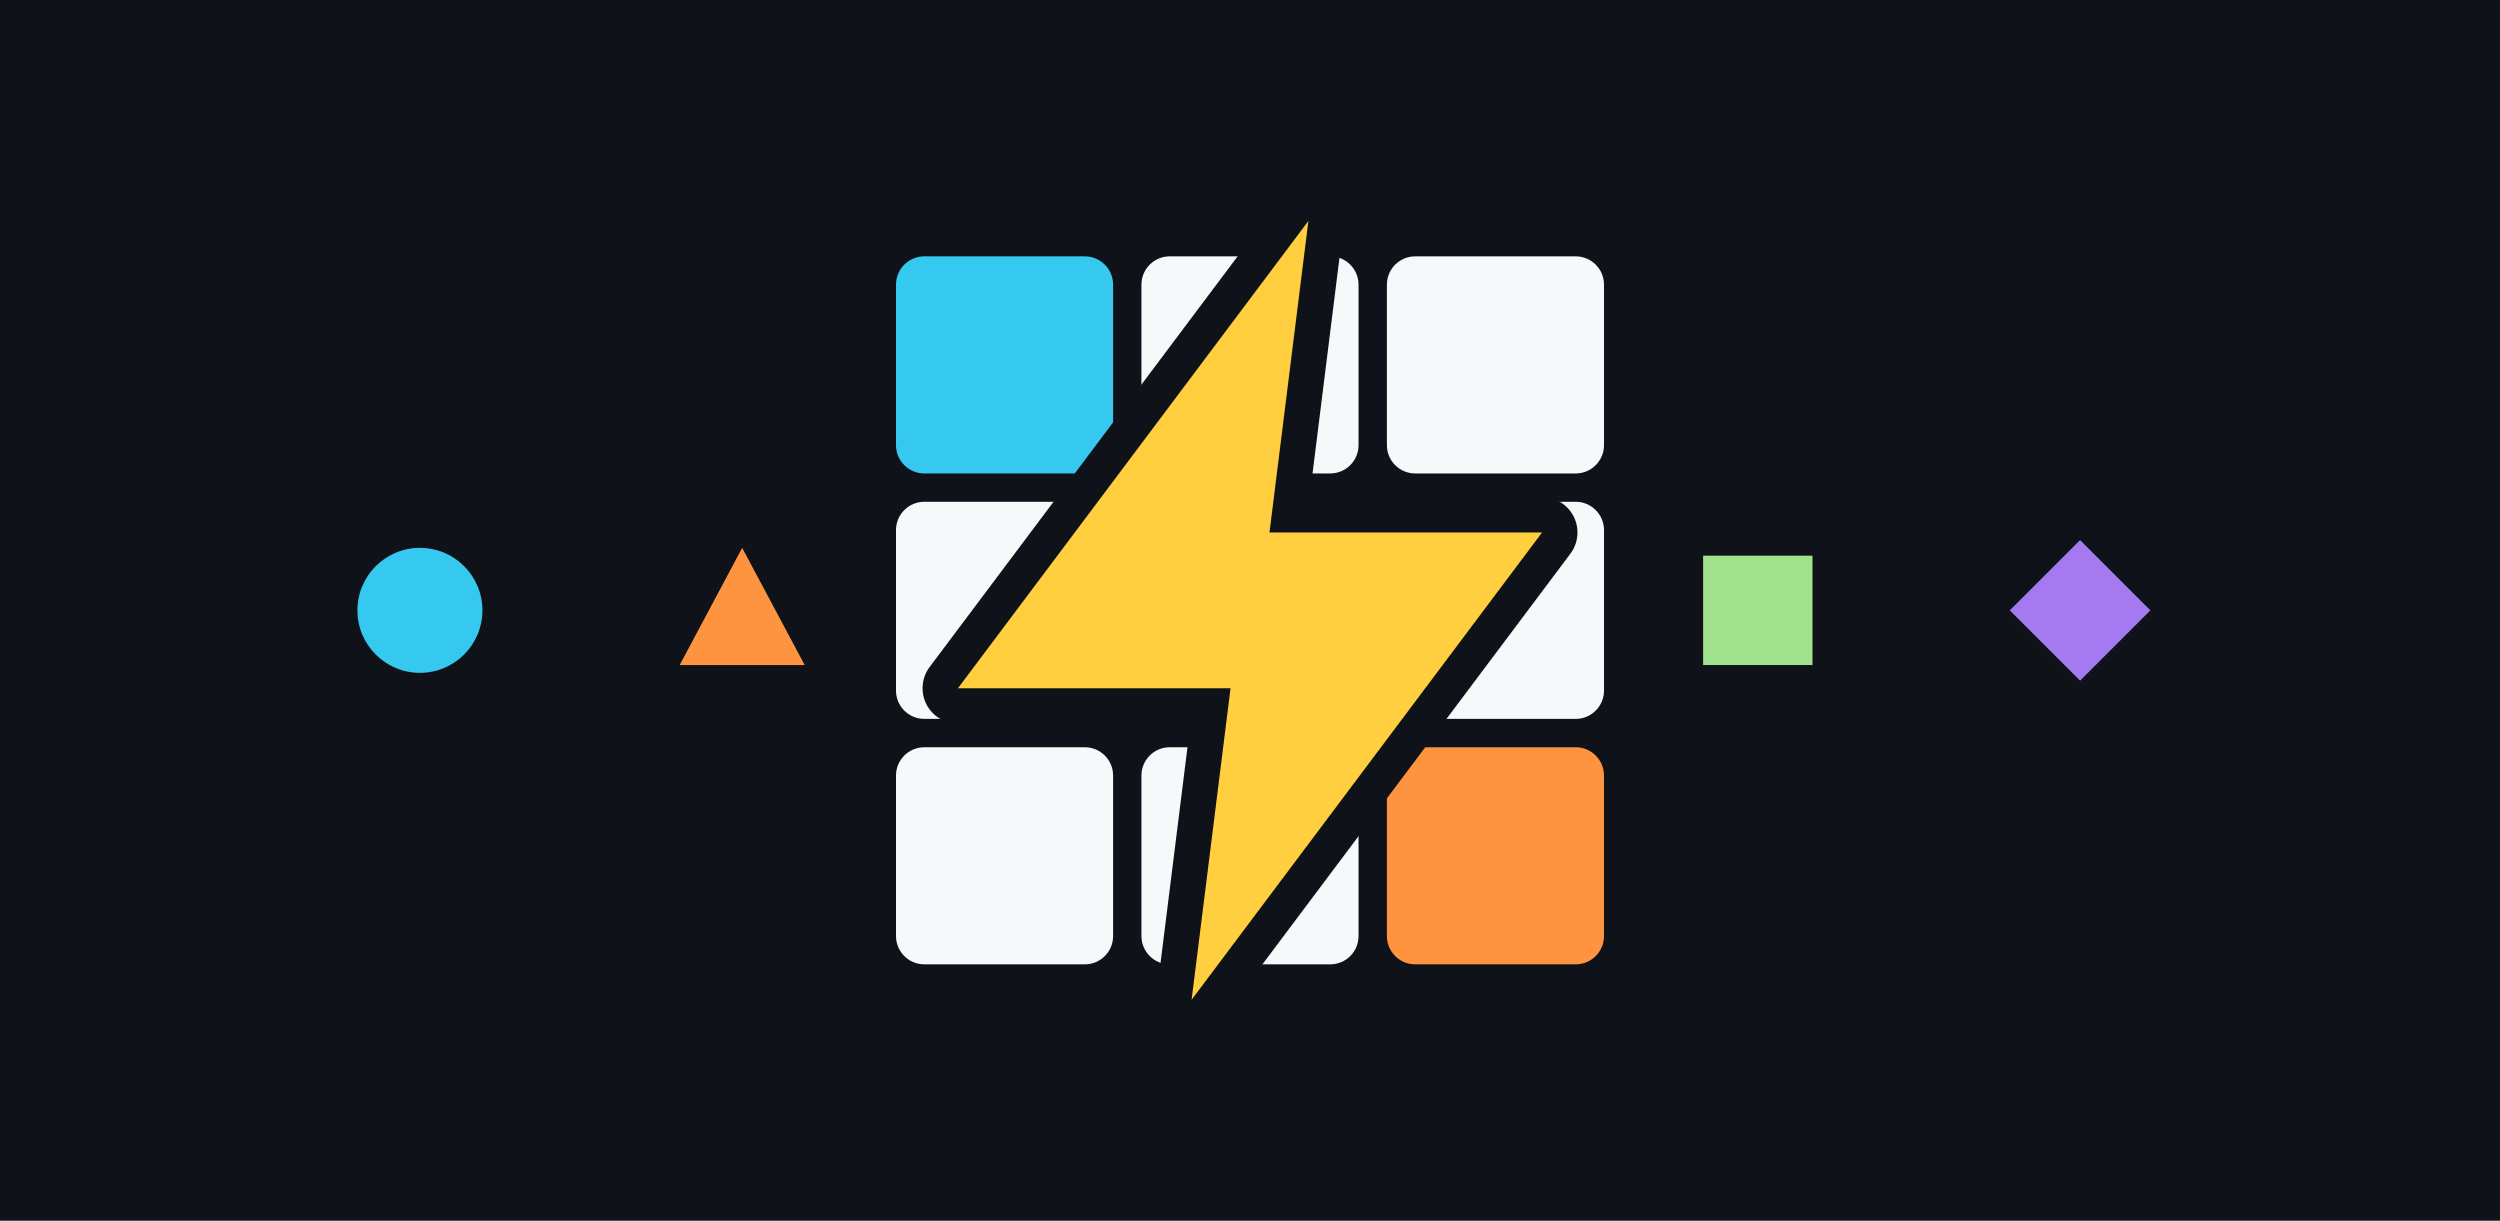
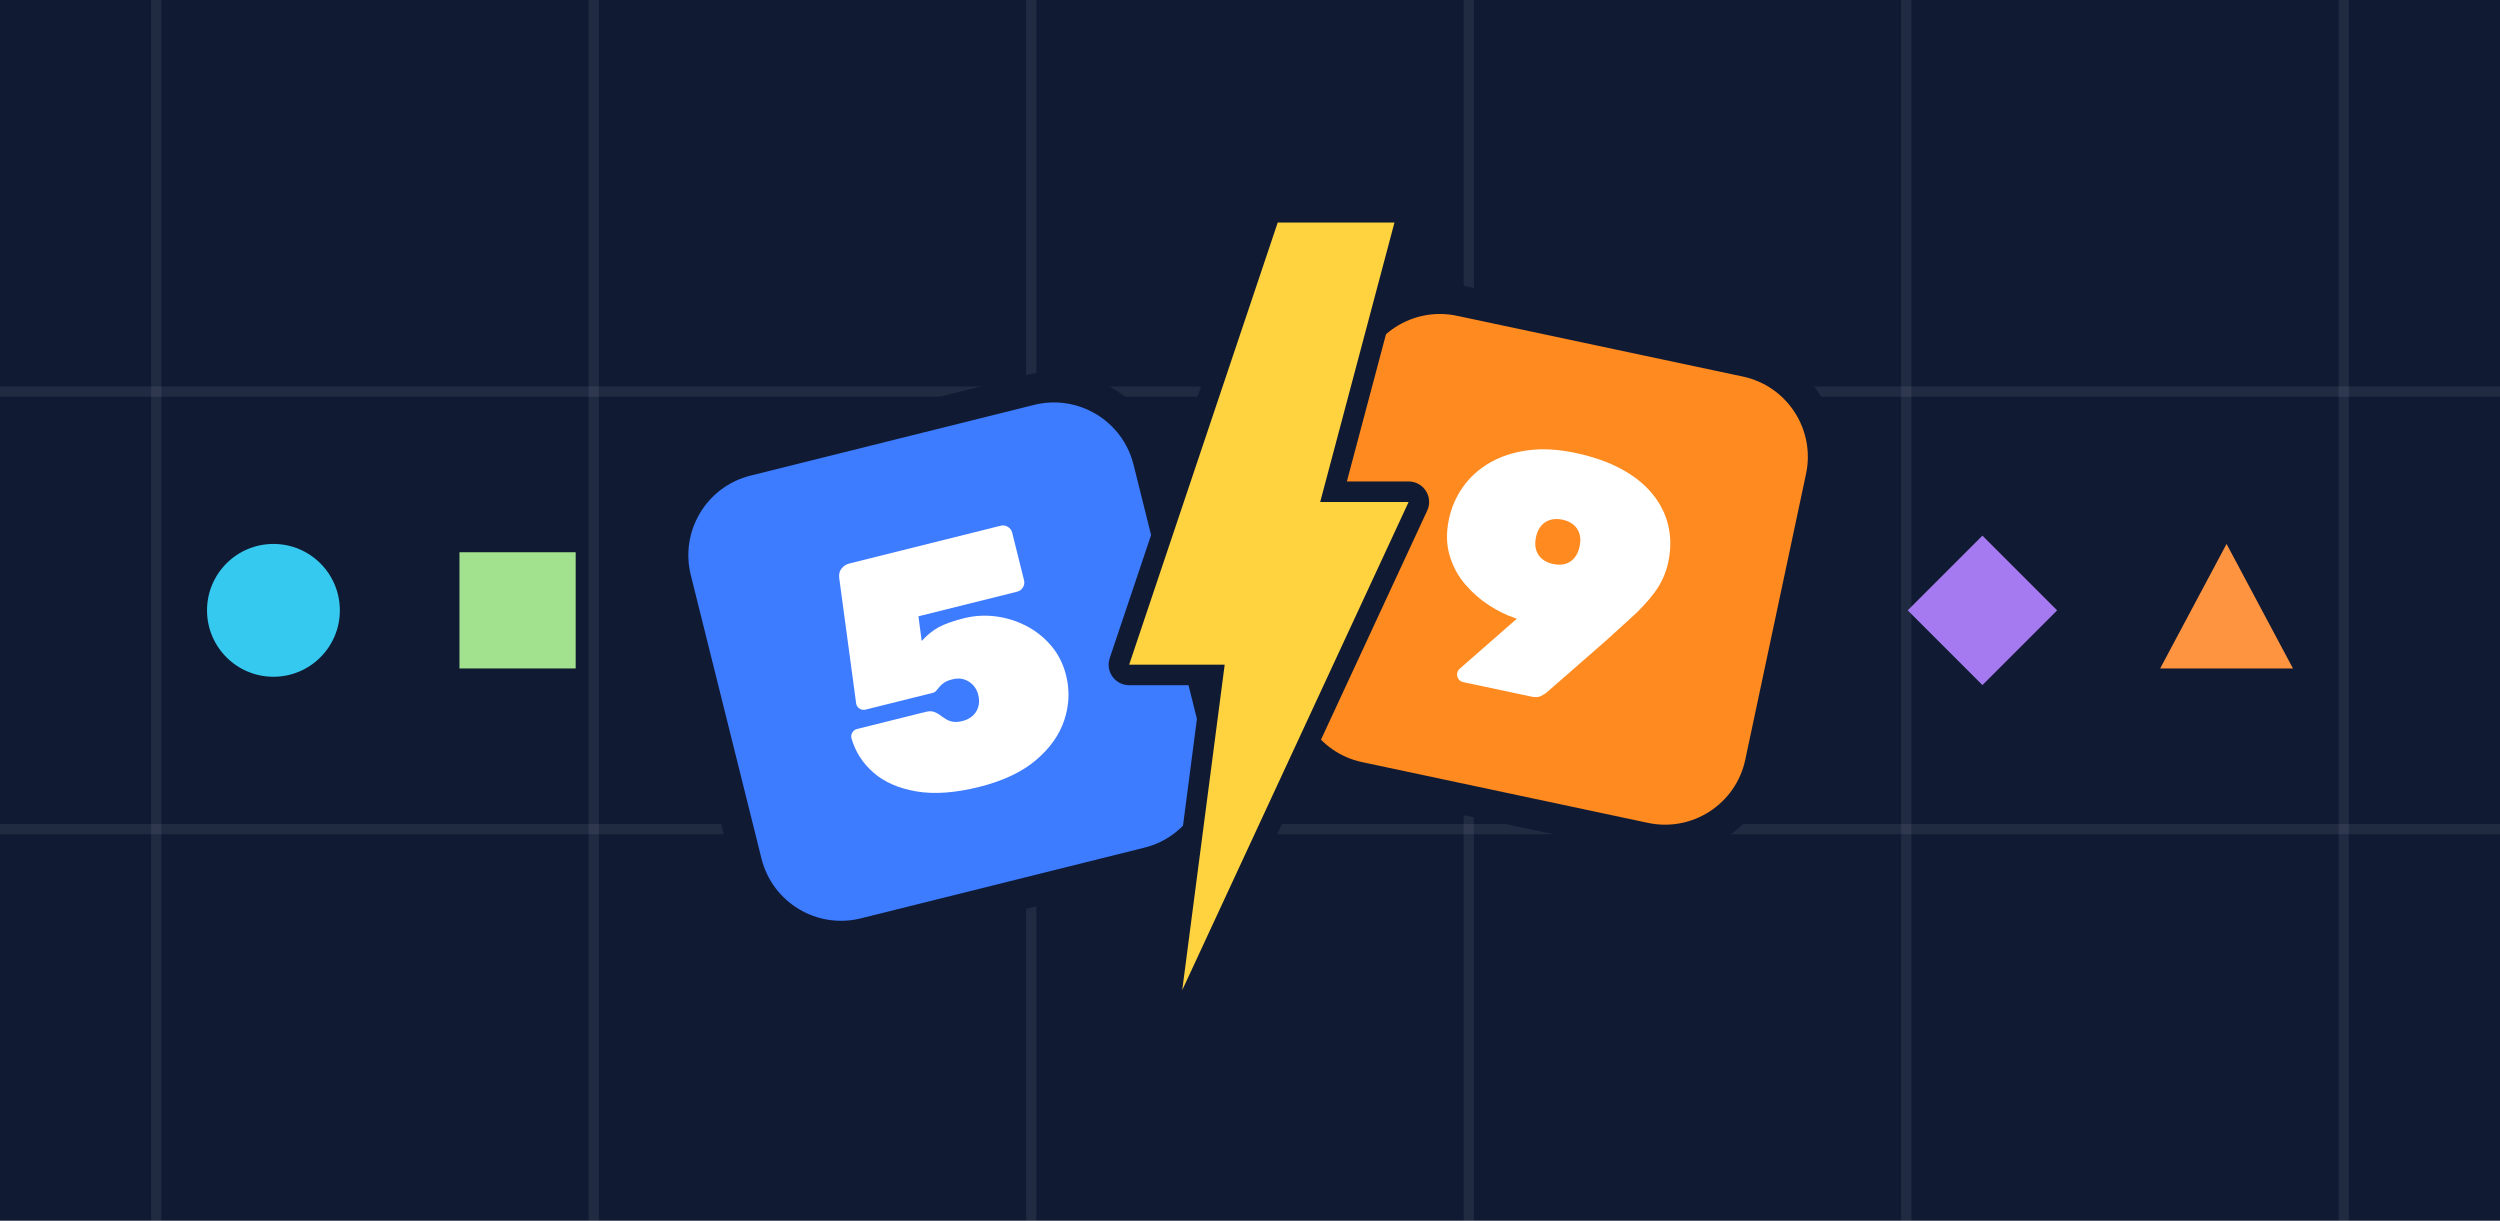
<svg xmlns="http://www.w3.org/2000/svg" width="1024" height="500" viewBox="0 0 1024 500">
-   <rect width="1024" height="500" fill="#0f1218" />
-   <rect x="367" y="105" width="88.93" height="88.93" rx="11.6" fill="#36c9f0" />
-   <rect x="467.53" y="105" width="88.93" height="88.93" rx="11.6" fill="#f7f8fa" />
-   <rect x="568.07" y="105" width="88.93" height="88.93" rx="11.6" fill="#f7f8fa" />
-   <rect x="367" y="205.53" width="88.93" height="88.93" rx="11.6" fill="#f7f8fa" />
-   <rect x="467.53" y="205.53" width="88.93" height="88.93" rx="11.6" fill="#f7f8fa" />
-   <rect x="568.07" y="205.53" width="88.93" height="88.93" rx="11.6" fill="#f7f8fa" />
-   <rect x="367" y="306.07" width="88.93" height="88.93" rx="11.6" fill="#f7f8fa" />
-   <rect x="467.53" y="306.07" width="88.93" height="88.93" rx="11.6" fill="#f7f8fa" />
-   <rect x="568.07" y="306.07" width="88.93" height="88.93" rx="11.6" fill="#ff9440" />
-   <path d="M535.92 90.5L392.38 281.9L504.03 281.9L488.08 409.5L631.63 218.1L519.98 218.1Z" fill="#0f1218" stroke="#0f1218" stroke-width="29" stroke-linejoin="round" />
-   <path d="M535.92 90.5L392.38 281.9L504.03 281.9L488.08 409.5L631.63 218.1L519.98 218.1Z" fill="#ffcf3f" />
-   <circle cx="172" cy="250" r="25.6" fill="#36c9f0" />
-   <path d="M304 224.4L329.6 272.4L278.4 272.4Z" fill="#ff9440" />
-   <rect x="697.6" y="227.6" width="44.8" height="44.8" rx="0" fill="#a2e28e" />
-   <path d="M852 221.2L880.8 250L852 278.8L823.2 250Z" fill="#a57af0" />
+   <rect x="0" y="0" width="1024" height="500" fill="#101b33" />
+   <rect x="61.9" y="0" width="4.2" height="500" fill="#ffffff" fill-opacity="0.07" />
+   <rect x="241.1" y="0" width="4.2" height="500" fill="#ffffff" fill-opacity="0.07" />
+   <rect x="420.3" y="0" width="4.2" height="500" fill="#ffffff" fill-opacity="0.07" />
+   <rect x="599.5" y="0" width="4.2" height="500" fill="#ffffff" fill-opacity="0.07" />
+   <rect x="778.7" y="0" width="4.2" height="500" fill="#ffffff" fill-opacity="0.07" />
+   <rect x="957.9" y="0" width="4.2" height="500" fill="#ffffff" fill-opacity="0.07" />
+   <rect x="0" y="158.3" width="1024" height="4.2" fill="#ffffff" fill-opacity="0.07" />
+   <rect x="0" y="337.5" width="1024" height="4.2" fill="#ffffff" fill-opacity="0.07" />
+   <rect x="282.05" y="164.95" width="212.1" height="212.1" rx="46.2" transform="rotate(-14 388.1 271)" fill="#101b33" />
+   <rect x="294.65" y="177.55" width="186.9" height="186.9" rx="33.6" transform="rotate(-14 388.1 271)" fill="#3d7bff" />
+   <path d="M400.98 322.35Q386.29 326.01 375.38 324.17Q364.47 322.32 357.79 316.48Q351.11 310.64 348.76 302.4Q348.45 301.15 349.13 300.03Q349.8 298.9 351.05 298.59L379.04 291.61Q381.25 291.06 382.64 291.6Q384.02 292.14 384.58 292.59Q386.21 293.8 387.59 294.63Q388.97 295.46 390.57 295.65Q392.16 295.85 394.38 295.29Q396.59 294.74 398.29 293.29Q399.99 291.83 400.68 289.6Q401.38 287.37 400.69 284.6Q400.14 282.38 398.7 280.75Q397.26 279.12 395.08 278.34Q392.9 277.56 390.13 278.25Q387.91 278.8 386.72 279.62Q385.52 280.43 384.79 281.35Q384.07 282.26 383.49 282.92Q382.92 283.58 382.09 283.79L354.52 290.66Q353.27 290.97 352.14 290.3Q351.02 289.62 350.71 288.37L343.75 236.83Q343.43 234.41 344.73 232.83Q346.03 231.26 347.97 230.78L409.91 215.33Q411.43 214.95 412.82 215.79Q414.2 216.62 414.58 218.14L419.45 237.68Q419.83 239.2 419 240.59Q418.17 241.97 416.65 242.35L376.19 252.44L377.53 262.55Q380.76 258.95 384.44 256.93Q388.13 254.91 394.92 253.21Q401.3 251.62 407.91 252.48Q414.53 253.33 420.45 256.42Q426.37 259.5 430.66 264.61Q434.95 269.72 436.68 276.65Q438.96 285.8 435.94 294.94Q432.92 304.08 424.29 311.38Q415.66 318.69 400.98 322.35Z" fill="#ffffff" />
+   <rect x="529.85" y="127.15" width="212.1" height="212.1" rx="46.2" transform="rotate(12 635.9 233.2)" fill="#101b33" />
+   <rect x="542.45" y="139.75" width="186.9" height="186.9" rx="33.6" transform="rotate(12 635.9 233.2)" fill="#ff8a1f" />
+   <path d="M599.29 279.39Q598.04 279.13 597.32 278.02Q596.61 276.92 596.87 275.67Q597.02 274.97 597.32 274.59Q597.62 274.22 597.82 273.97L621.31 253.41Q620.61 253.27 620.22 253.04Q615.31 251.41 609.92 247.93Q604.53 244.45 600.14 239.35Q595.75 234.26 593.76 227.48Q591.76 220.71 593.49 212.61Q595 205.49 599.19 199.51Q603.38 193.54 610.05 189.63Q616.72 185.72 625.6 184.47Q634.48 183.22 645.37 185.53Q656.27 187.85 664.19 192.16Q672.1 196.47 676.9 202.38Q681.71 208.29 683.34 215.36Q684.98 222.42 683.32 230.24Q681.86 237.09 677.78 242.57Q673.69 248.05 668.29 252.89Q662.88 257.72 657.07 263.06L633.41 283.72Q632.7 284.3 631.22 285.08Q629.74 285.86 627.37 285.36ZM636.14 231.02Q638.94 231.61 641.12 230.98Q643.29 230.35 644.84 228.56Q646.39 226.77 647.01 223.84Q647.64 220.91 646.95 218.64Q646.26 216.38 644.46 214.9Q642.66 213.42 640 212.86Q637.35 212.3 635.1 212.91Q632.85 213.53 631.31 215.32Q629.76 217.11 629.13 220.04Q628.51 222.97 629.2 225.24Q629.89 227.5 631.69 228.98Q633.49 230.46 636.14 231.02Z" fill="#ffffff" />
+   <path d="M523.36 91.14L571.18 91.14L540.75 205.61L576.97 205.61L484.24 405.57L501.63 272.26L462.5 272.26Z" fill="#101b33" stroke="#101b33" stroke-width="16.8" stroke-linejoin="round" />
+   <path d="M523.36 91.14L571.18 91.14L540.75 205.61L576.97 205.61L484.24 405.57L501.63 272.26L462.5 272.26Z" fill="#ffd23f" />
+   <circle cx="112" cy="250" r="27.2" fill="#36c9f0" />
+   <rect x="188.2" y="226.2" width="47.6" height="47.6" fill="#a2e28e" />
+   <path d="M812 219.4L842.6 250L812 280.6L781.4 250Z" fill="#a57af0" />
+   <path d="M912 222.8L939.2 273.8L884.8 273.8Z" fill="#ff9440" />
</svg>
